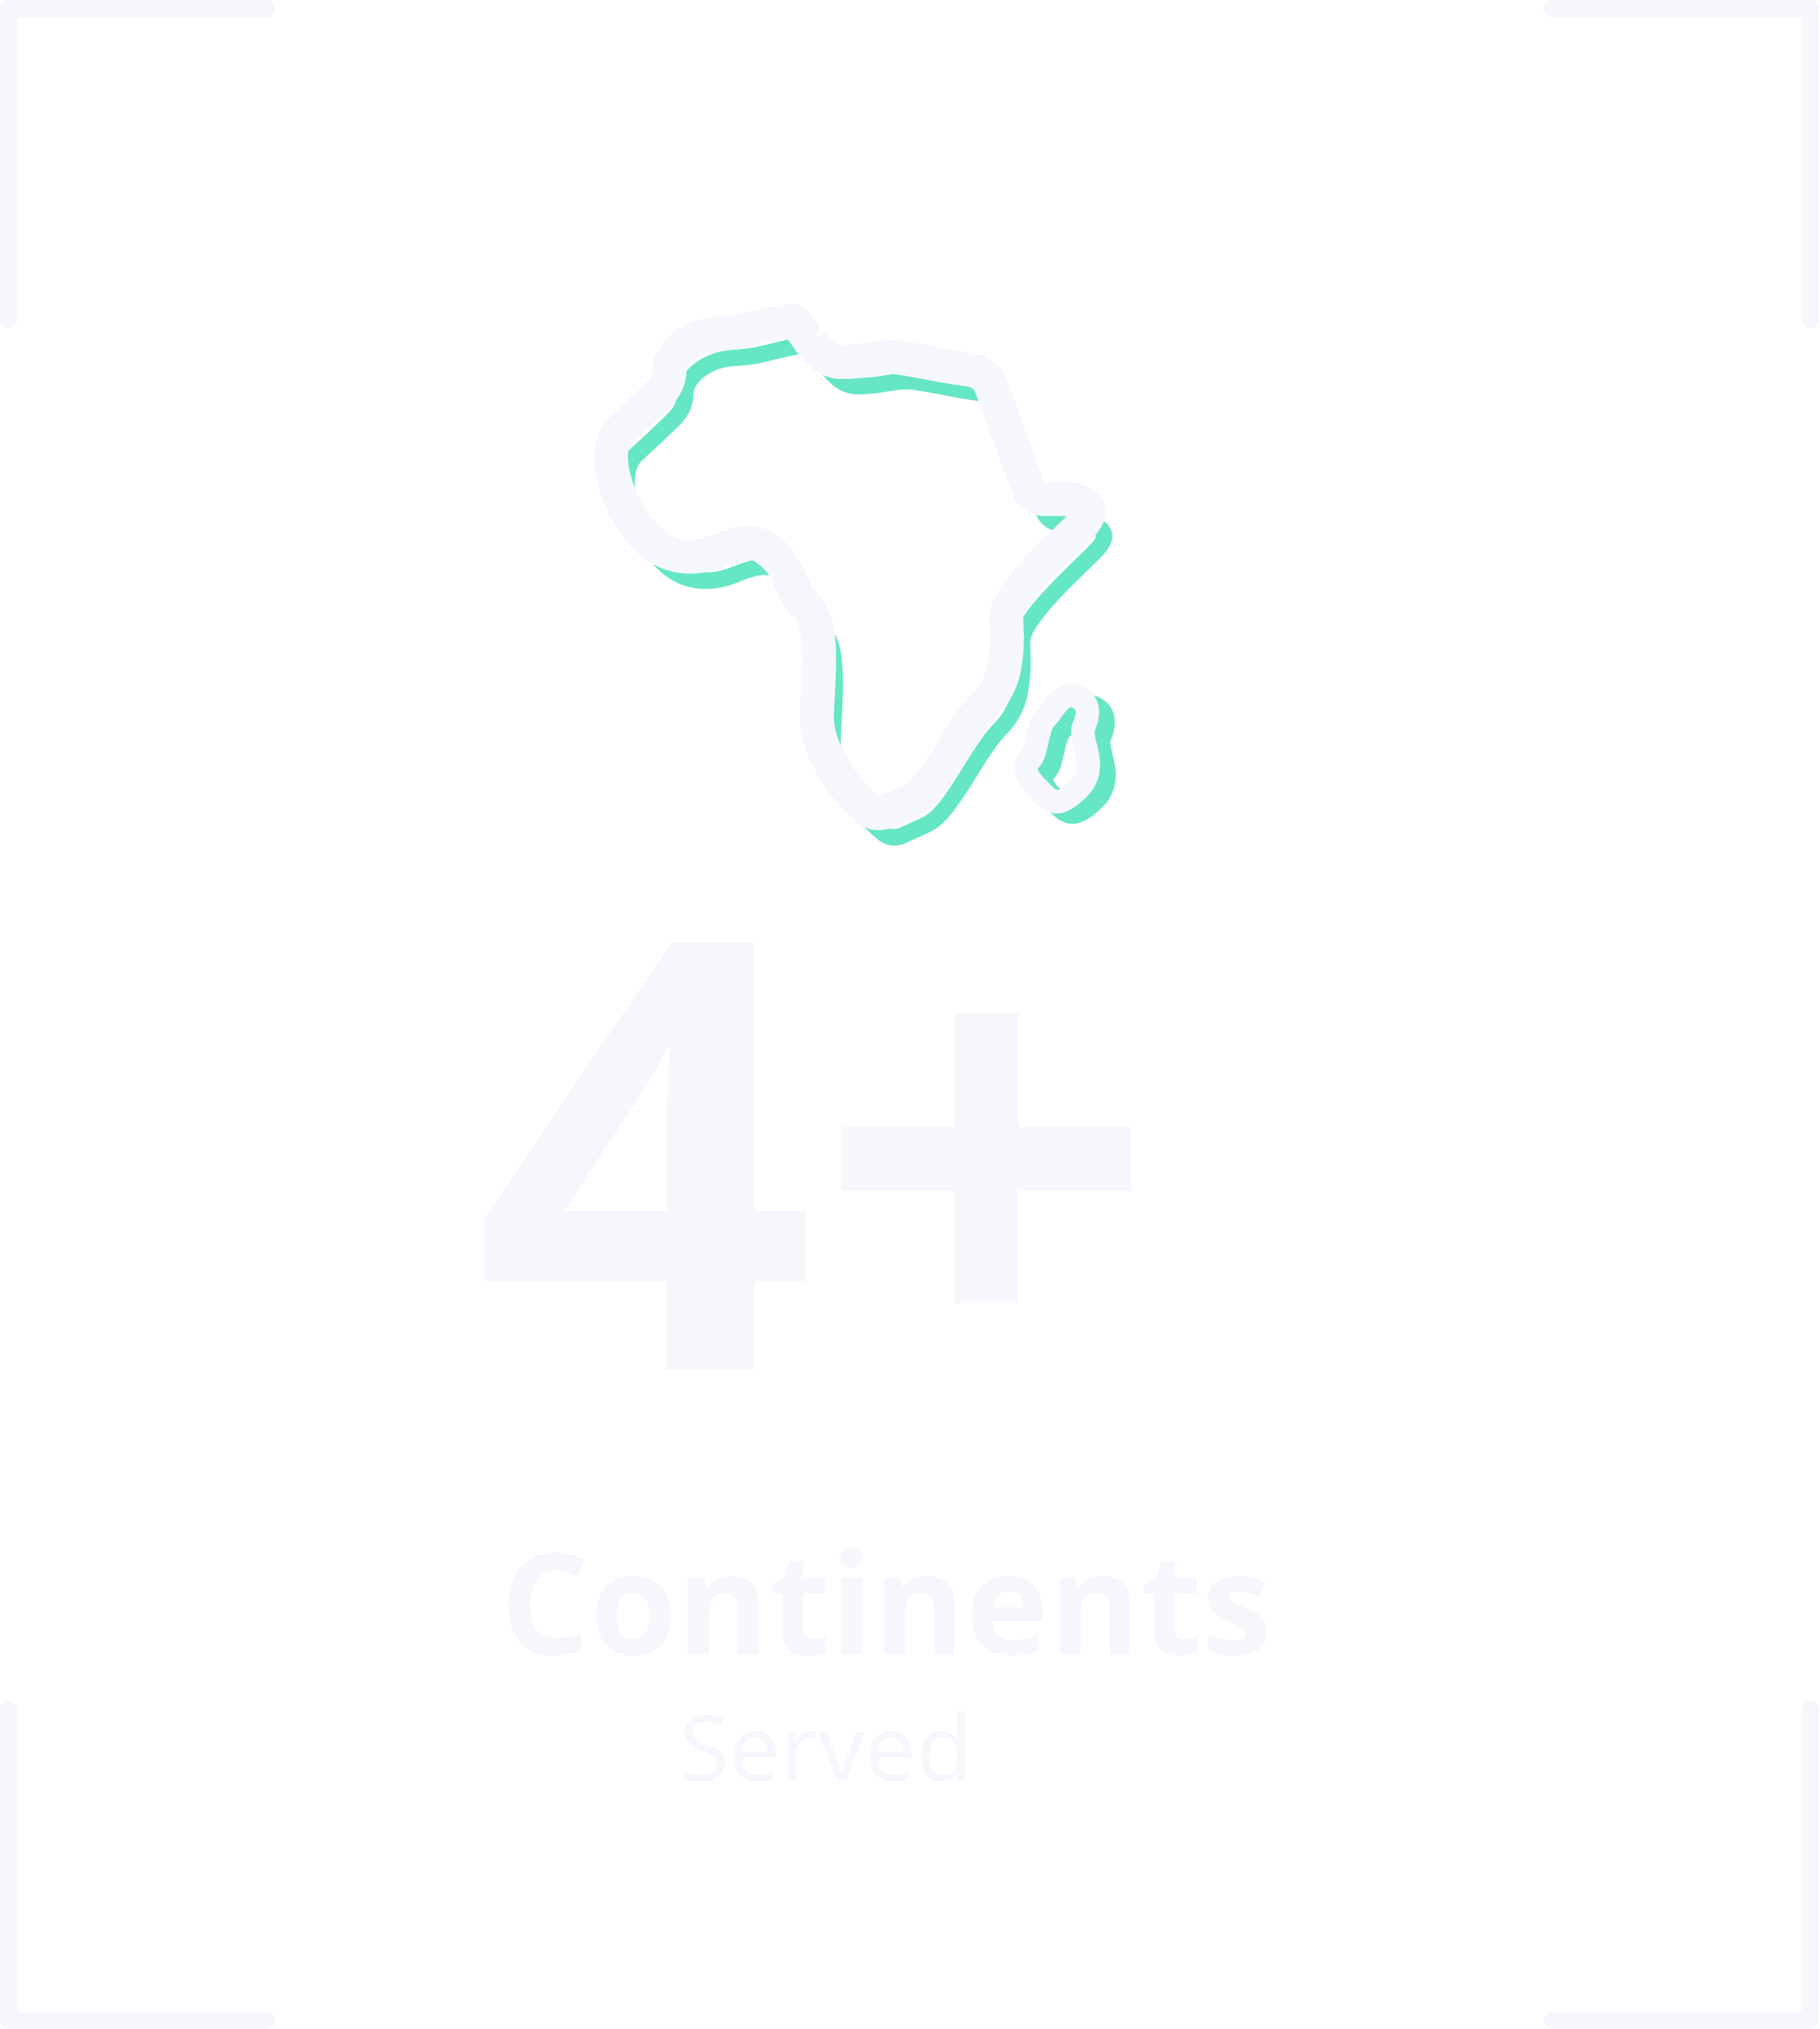
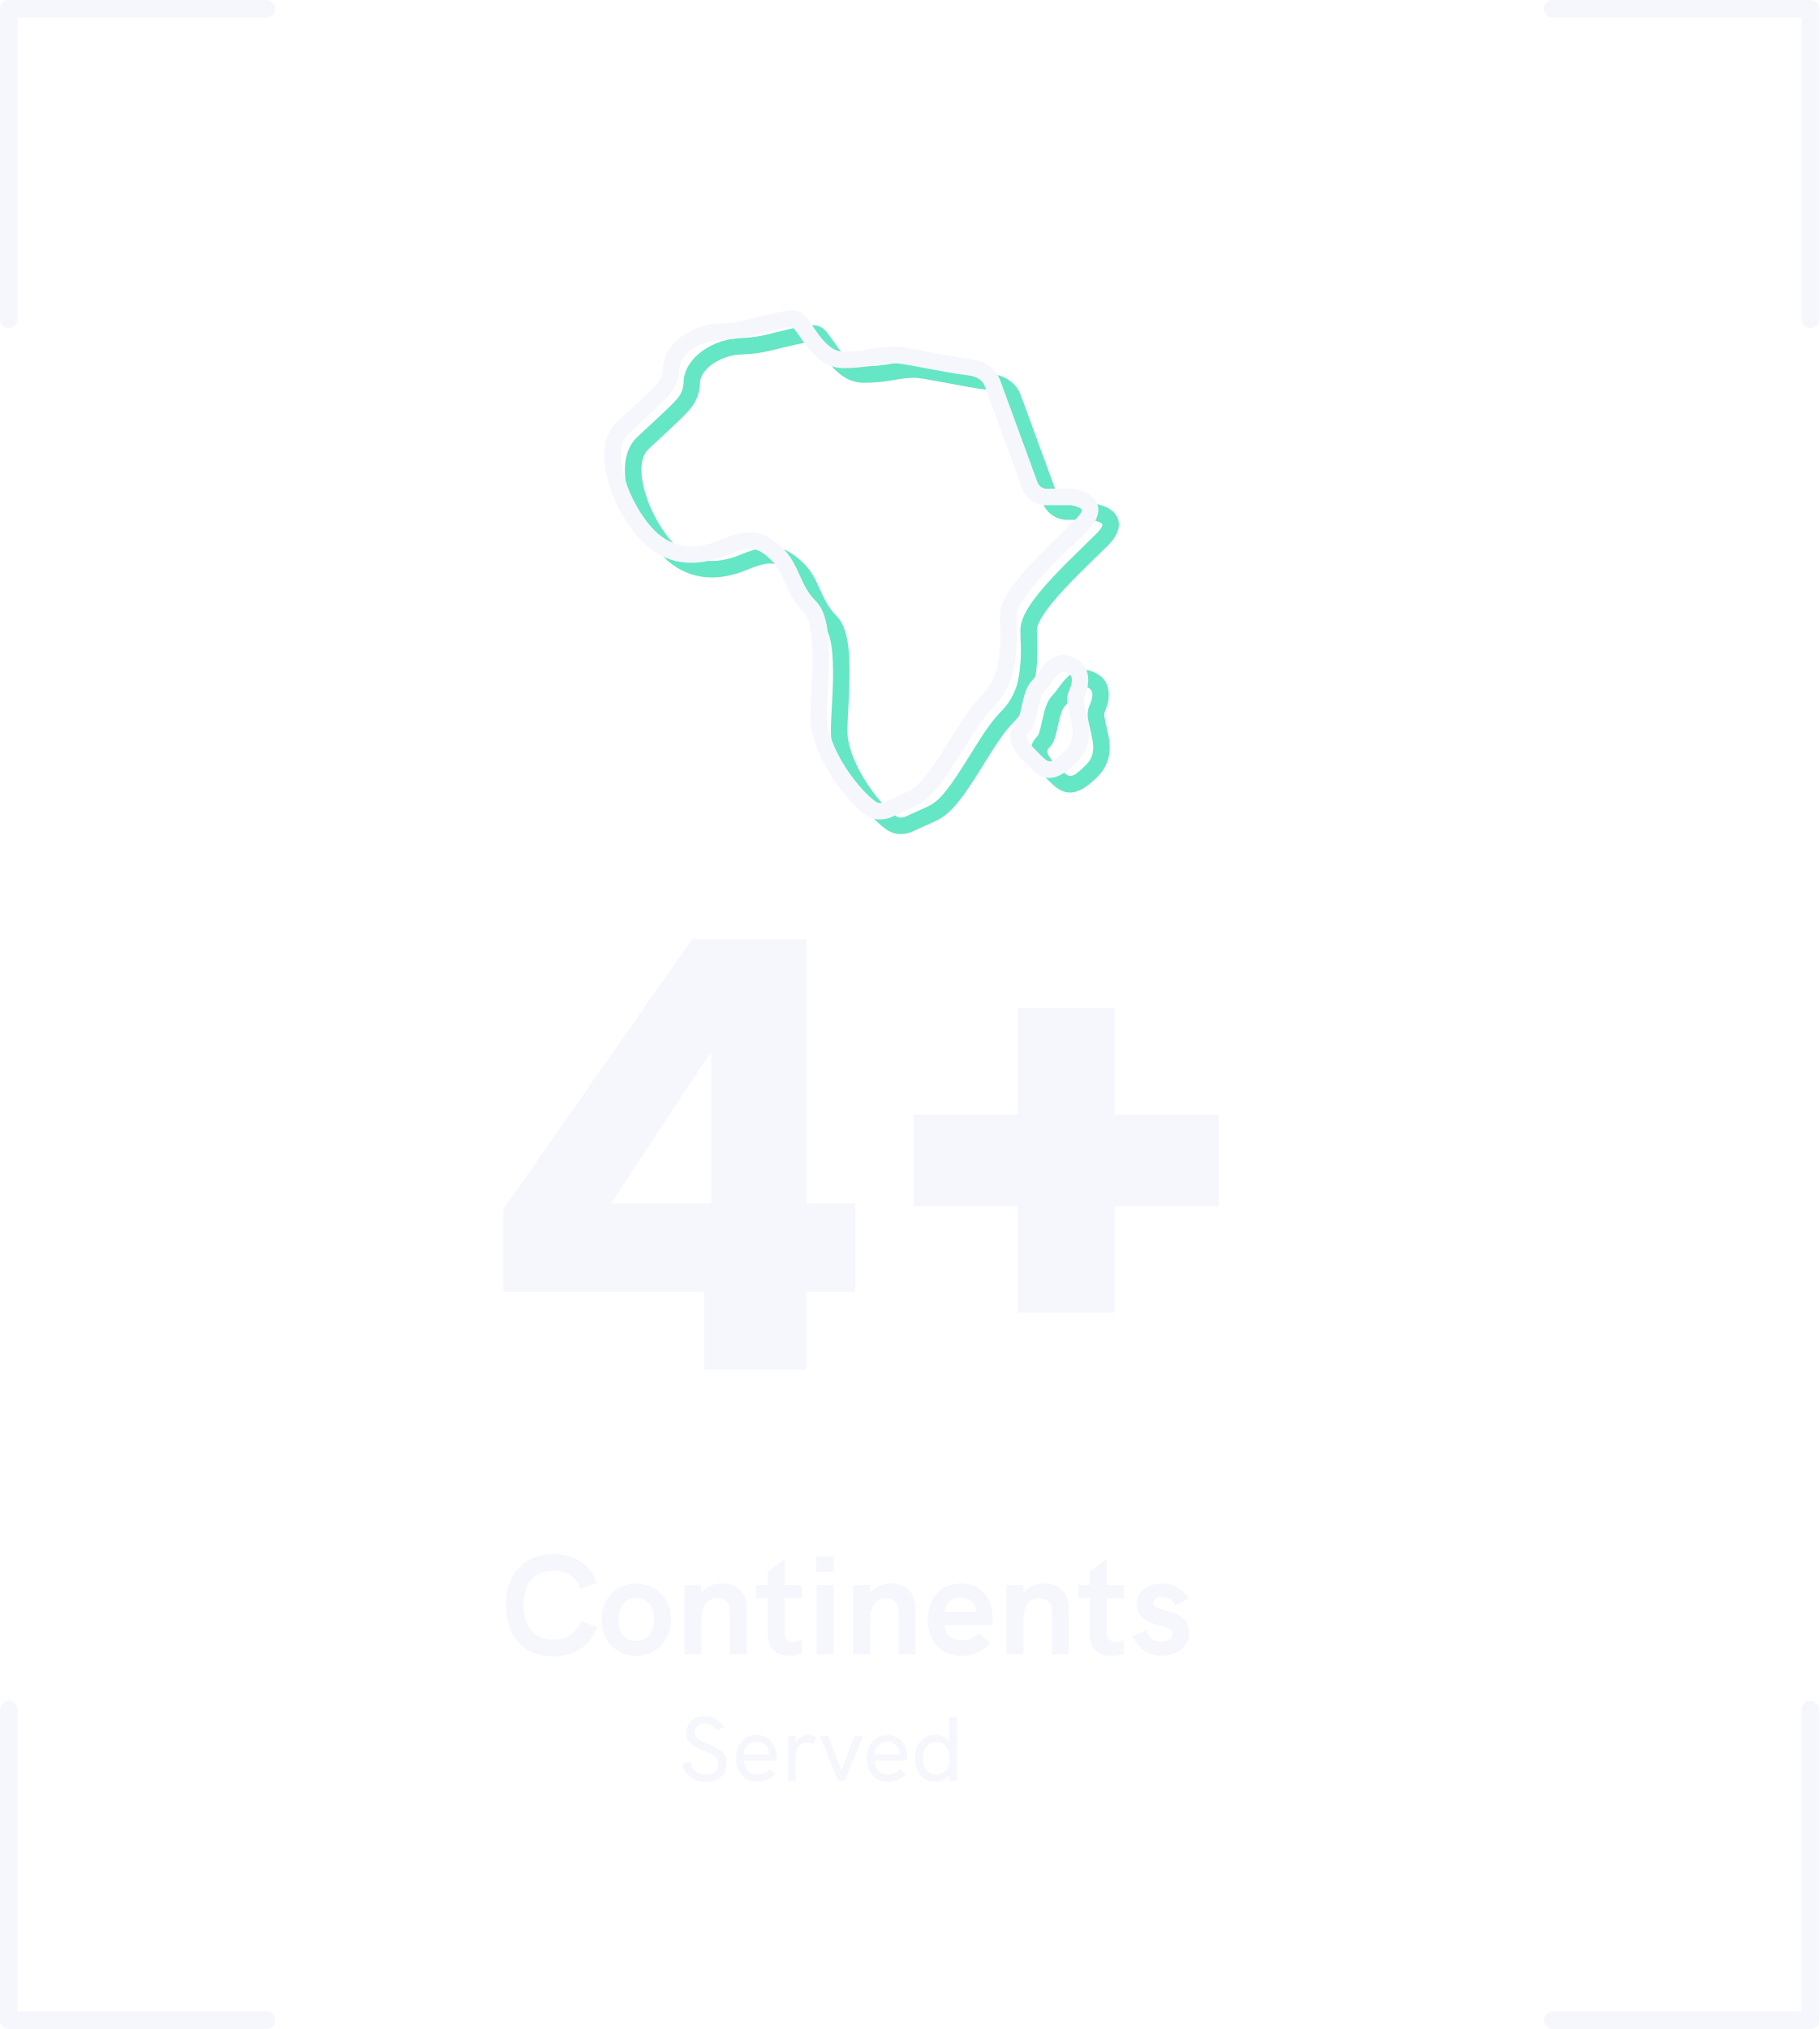
- <svg xmlns="http://www.w3.org/2000/svg" width="517.556" height="577.096" viewBox="0 0 517.556 577.096">
-   <g id="Group_4247" data-name="Group 4247" transform="translate(848.191 -1404.452)">
-     <text id="_4_" data-name="4+" transform="translate(-602.413 1793.97)" fill="#f6f6fd" font-size="170" font-family="Poppins-Bold, Poppins" font-weight="700">
-       <tspan x="-110.925" y="0">4+</tspan>
-     </text>
-     <text id="Continents_" data-name="Continents " transform="translate(-602.413 1874.97)" fill="#f6f6fd" font-size="40" font-family="HKGrotesk-Bold, HK Grotesk" font-weight="700">
-       <tspan x="-103.46" y="0">Continents </tspan>
-     </text>
-     <text id="Served" transform="translate(-614.413 1910.97)" fill="#f6f6fd" font-size="26" font-family="HKGrotesk-Medium, HK Grotesk" font-weight="500">
-       <tspan x="-40.651" y="0">Served</tspan>
-     </text>
-     <g id="Group_4197" data-name="Group 4197" transform="translate(7179.465 -9928.589)">
+ <svg xmlns="http://www.w3.org/2000/svg" width="517.556" height="577.095" viewBox="0 0 517.556 577.095">
+   <g id="Group_4415" data-name="Group 4415" transform="translate(5487.778 -1705.982)">
+     <path id="Path_4290" data-name="Path 4290" d="M-102.6-22.1V-45.56l53.72-76.84H-16.4v75.14h13.94V-22.1H-16.4V0h-29.07V-22.1Zm59.16-68.34-28.56,43.18h28.56ZM100.9-46.41H71.315v30.26H43.775V-46.41H14.2V-72.42h29.58v-30.43h27.54v30.43H100.9Z" transform="translate(-5242 2095.5)" fill="#f6f6fd" />
+     <path id="Path_4291" data-name="Path 4291" d="M-88.34.6C-82.38.6-77.9-2.32-75.9-7.72l-4.68-1.76c-1.2,3.52-3.92,5.32-7.76,5.32-5.36,0-8.52-3.56-8.52-9.84,0-6.24,3.12-9.76,8.52-9.76,3.8,0,6.52,1.72,7.76,5.2l4.6-1.8c-2.04-5.32-6.48-8.16-12.36-8.16-8.24,0-13.52,5.64-13.52,14.56S-96.58.6-88.34.6ZM-64.78.4C-58.7.4-54.9-4.32-54.9-9.88c0-5.6-3.8-10.24-9.88-10.24-6.12,0-9.88,4.64-9.88,10.24C-74.66-4.32-70.9.4-64.78.4Zm0-4.2c-3.64,0-5.08-2.88-5.08-6.08,0-3.24,1.44-6.04,5.08-6.04s5.08,2.8,5.08,6.04C-59.7-6.68-61.14-3.8-64.78-3.8ZM-40.3-20.12a7.1,7.1,0,0,0-5.96,2.68v-2.28h-4.8V0h4.8V-7.88c0-3.52,0-8.04,4.48-8.04,3.64,0,3.64,3.04,3.64,4.4V0h4.8V-12.72C-33.34-17.4-35.86-20.12-40.3-20.12Zm22.64,4.2v-3.8h-4.92v-7.36l-4.8,3.56v3.8h-3.2v3.8h3.2v10.4c0,4.2,2.8,5.92,6.12,5.92a11.325,11.325,0,0,0,3.6-.6V-4.04a8.289,8.289,0,0,1-2.4.44c-1.56,0-2.52-.72-2.52-2.28V-15.92Zm4.08-7.52h5.04v-4.44h-5.04ZM-13.46,0h4.8V-19.72h-4.8ZM7.7-20.12a7.1,7.1,0,0,0-5.96,2.68v-2.28h-4.8V0h4.8V-7.88c0-3.52,0-8.04,4.48-8.04,3.64,0,3.64,3.04,3.64,4.4V0h4.8V-12.72C14.66-17.4,12.14-20.12,7.7-20.12Zm28.92,10c0-5.48-2.96-10-9.08-10-6.56,0-9.36,5.2-9.36,10.36C18.18-4.48,21.06.4,27.86.4a10.254,10.254,0,0,0,8.08-3.56L32.62-6.08A5.913,5.913,0,0,1,27.9-3.96c-3.12,0-4.72-1.72-4.92-4.32H36.5A14.685,14.685,0,0,0,36.62-10.12ZM22.94-12.08a4.429,4.429,0,0,1,4.56-4.04c2.52,0,4.44,1.52,4.52,4.04Zm28.4-8.04a7.1,7.1,0,0,0-5.96,2.68v-2.28h-4.8V0h4.8V-7.88c0-3.52,0-8.04,4.48-8.04,3.64,0,3.64,3.04,3.64,4.4V0h4.8V-12.72C58.3-17.4,55.78-20.12,51.34-20.12Zm22.64,4.2v-3.8H69.06v-7.36l-4.8,3.56v3.8h-3.2v3.8h3.2v10.4c0,4.2,2.8,5.92,6.12,5.92a11.325,11.325,0,0,0,3.6-.6V-4.04a8.289,8.289,0,0,1-2.4.44c-1.56,0-2.52-.72-2.52-2.28V-15.92ZM84.82.4c3.72,0,7.68-2,7.68-6.6,0-7.2-10.32-5.44-10.32-8.44,0-.92.96-1.68,2.52-1.68a4.245,4.245,0,0,1,3.92,2.52l3.72-2.04a8.158,8.158,0,0,0-7.48-4.28c-3.8,0-7.24,1.96-7.24,5.76,0,7.32,10.16,5.12,10.16,8.44,0,1.04-.96,2.32-3.2,2.32a4.27,4.27,0,0,1-4.2-3.24L76.54-5.12A8.494,8.494,0,0,0,84.82.4Z" transform="translate(-5242 2176.5)" fill="#f6f6fd" />
+     <path id="Path_4292" data-name="Path 4292" d="M-33.059.286c3.744,0,6.006-2.054,6.006-5.2,0-2.548-1.2-3.978-5.174-5.486-2.808-1.092-3.952-1.9-3.952-3.406a2.724,2.724,0,0,1,2.938-2.548,3.8,3.8,0,0,1,3.406,2.184l1.95-1.2a5.737,5.737,0,0,0-5.278-3.068c-3.172,0-5.33,1.9-5.33,4.706,0,2.444,1.3,3.77,5.018,5.2,3.016,1.17,4.082,2.106,4.082,3.822,0,1.69-1.274,2.912-3.64,2.912a4.062,4.062,0,0,1-4.29-3.666l-2.288.572C-39.117-1.768-36.491.286-33.059.286ZM-12.883-6.89c0-3.12-1.742-6.162-5.668-6.162-3.9,0-5.824,3.172-5.824,6.708,0,3.562,1.95,6.578,6.032,6.578A6.405,6.405,0,0,0-13.3-1.976l-1.534-1.378A4.389,4.389,0,0,1-18.317-1.82c-2.366,0-3.744-1.482-3.822-3.926h9.178A8.178,8.178,0,0,0-12.883-6.89Zm-9.256-.676a3.6,3.6,0,0,1,3.562-3.614A3.32,3.32,0,0,1-15.041-7.8a.577.577,0,0,0,.026.234Zm18.46-5.486a3.99,3.99,0,0,0-3.692,2.236v-2H-9.607V0h2.236V-6.916c0-2.652,1.274-4.03,3.224-4.03a3.806,3.806,0,0,1,1.664.39l1.092-1.872A4.341,4.341,0,0,0-3.679-13.052ZM4.641,0H6.513l5.252-12.818H9.321L5.551-2.886,1.833-12.818H-.585ZM24.3-6.89c0-3.12-1.742-6.162-5.668-6.162-3.9,0-5.824,3.172-5.824,6.708,0,3.562,1.95,6.578,6.032,6.578a6.405,6.405,0,0,0,5.044-2.21L22.347-3.354A4.389,4.389,0,0,1,18.863-1.82c-2.366,0-3.744-1.482-3.822-3.926h9.178A8.178,8.178,0,0,0,24.3-6.89Zm-9.256-.676A3.6,3.6,0,0,1,18.6-11.18,3.32,3.32,0,0,1,22.139-7.8a.577.577,0,0,0,.026.234Zm21.19-10.556v6.916a4.987,4.987,0,0,0-4.056-1.846c-3.432,0-5.616,2.574-5.616,6.63,0,3.822,1.95,6.656,5.616,6.656a4.929,4.929,0,0,0,4.056-1.82V0h2.236V-18.122ZM32.591-1.794c-2.522,0-3.8-1.9-3.8-4.628,0-2.808,1.378-4.628,3.8-4.628,2.47,0,3.822,1.9,3.822,4.628C36.413-3.77,35.139-1.794,32.591-1.794Z" transform="translate(-5254 2212.5)" fill="#f6f6fd" />
+     <g id="Group_4054" data-name="Group 4054" transform="translate(2102.415 -2717.941)">
+       <g id="Group_3989" data-name="Group 3989" transform="translate(-7417.187 4514.89)">
+         <g id="Group_3987" data-name="Group 3987" transform="translate(0 0)">
+           <rect id="Rectangle_2586" data-name="Rectangle 2586" width="151" height="150" transform="translate(-0.228 -0.449)" fill="none" />
+           <path id="Path_4183" data-name="Path 4183" d="M133.861,51.152l.249.014a12.892,12.892,0,0,1,3.295.827c2.019.8,3.507,2.042,4,3.974.59,2.289-.5,4.7-3.075,7.268-.793.79-6.561,6.4-8.357,8.2-1.4,1.409-2.655,2.7-3.8,3.932-5.129,5.513-7.943,9.694-7.943,11.851,0,.687.009,1.145.053,2.795a49.347,49.347,0,0,1-.587,11.277,22.46,22.46,0,0,1-6.145,12.178c-2.19,2.183-4.2,5.051-7.691,10.673l-.847,1.367c-6.38,10.3-9.429,14.207-14.03,16.2-1.227.532-5.016,2.3-5.784,2.614a8.343,8.343,0,0,1-4.954.8c-1.9-.359-3.54-1.5-5.943-3.9-6.86-6.839-12.669-17.329-12.669-25.2,0-1.7.035-2.478.311-7.725.15-2.85.231-4.712.275-6.637.188-8.191-.572-13.454-2.364-15.241a22.338,22.338,0,0,1-4.091-5.688c-.5-.963-.627-1.231-1.655-3.49-1.329-2.924-2.129-4.292-3.416-5.575-4-3.986-6.169-4.419-12.949-1.6-9.2,3.822-17.467,2.542-23.695-3.666C3.223,57.589-3.148,39.947,4.306,32.516c1.313-1.309,9.929-9.055,11.416-10.9a7.33,7.33,0,0,0,1.989-4.654c0-7.2,8.486-12.882,17.143-12.882A35.724,35.724,0,0,0,42.678,2.82c.49-.117.994-.24,1.655-.4C53.974.043,55.816-.223,58,1.955c.849.846,4,5.388,3.983,5.364,2.443,3.253,4.6,4.841,7.047,4.841a41.025,41.025,0,0,0,7.455-.671c1.164-.2,1.753-.294,2.341-.383a27.886,27.886,0,0,1,4.3-.352c2.075,0,2.493.071,12.632,1.972,1.117.209,2.064.383,2.967.544,2.529.45,4.626.779,6.485,1.006,3.96.481,7.164,2.616,8.447,6.116l10.6,28.935a2.779,2.779,0,0,0,2.791,1.823Zm-6.812,4.688a7.485,7.485,0,0,1-7.158-4.807L109.254,22.008c-.619-1.689-2.274-2.792-4.611-3.076-1.957-.239-4.133-.58-6.74-1.044-.919-.164-1.88-.34-3.01-.552-9.412-1.764-10.158-1.892-11.768-1.892a23.358,23.358,0,0,0-3.6.3c-.545.082-1.09.172-2.267.371a45.5,45.5,0,0,1-8.224.734c-4.3,0-7.552-2.4-10.8-6.714-.247-.329-3.048-4.365-3.544-4.86-.246-.245-2.949.145-9.237,1.694-.671.165-1.185.291-1.688.41a39.175,39.175,0,0,1-8.913,1.39c-6.371,0-12.454,4.075-12.454,8.194a11.833,11.833,0,0,1-3.028,7.6C17.6,26.751,8.692,34.763,7.616,35.836c-4.93,4.915.532,20.043,7.751,27.241,4.827,4.813,11.07,5.779,18.586,2.656,8.533-3.545,12.719-2.71,18.057,2.612,1.8,1.794,2.825,3.547,4.374,6.955.982,2.16,1.1,2.408,1.542,3.26A17.708,17.708,0,0,0,61.172,83.1c3.1,3.087,3.962,9.079,3.741,18.669-.045,1.982-.128,3.883-.281,6.776-.27,5.122-.3,5.9-.3,7.478,0,6.39,5.228,15.832,11.29,21.875,1.783,1.778,2.786,2.479,3.5,2.614a4.314,4.314,0,0,0,2.3-.525c.647-.267,4.381-2.007,5.7-2.58,3.314-1.436,6.148-5.064,11.909-14.368l.85-1.372c3.684-5.934,5.828-8.992,8.364-11.52a17.847,17.847,0,0,0,4.846-9.722,45.541,45.541,0,0,0,.509-10.29c-.045-1.7-.054-2.173-.054-2.918,0-3.844,3.2-8.592,9.2-15.044,1.184-1.273,2.472-2.6,3.911-4.048,1.829-1.835,7.6-7.45,8.368-8.211,1.523-1.519,1.934-2.431,1.844-2.779-.041-.159-.427-.481-1.2-.786a8.641,8.641,0,0,0-1.95-.51Z" transform="translate(3.74 1.053)" fill="#65e6c4" />
+           <path id="Path_4184" data-name="Path 4184" d="M37.556,28.961c-.327.452-.508.7-.669.919a16.243,16.243,0,0,1-1.608,1.929c-.6.595-1.094,1.952-1.683,4.558-.126.561-.126.561-.252,1.131-.763,3.429-1.241,4.855-2.469,6.079-.961.957-.678,2.151,2.114,4.934.147.146,1.271,1.285,1.565,1.572a11.791,11.791,0,0,0,1.193,1.052c1.254.925,2.283.642,5.559-2.624A6.639,6.639,0,0,0,43.33,44.7c.231-1.5.04-2.96-.613-5.663-1.037-4.29-1.193-5.54-.319-7.544,1.256-2.879.933-4.388-.421-5.015C40.346,25.726,39.56,26.208,37.556,28.961Zm6.39-6.735c4,1.852,4.922,6.162,2.749,11.144-.27.62-.158,1.521.579,4.569.79,3.269,1.041,5.193.689,7.477a11.31,11.31,0,0,1-3.347,6.416c-4.724,4.71-8.157,5.654-11.651,3.077a15.965,15.965,0,0,1-1.686-1.472c-.33-.322-1.479-1.485-1.6-1.605-4.4-4.382-5.337-8.362-2.114-11.575.307-.306.673-1.4,1.2-3.777.125-.564.125-.564.256-1.148.793-3.5,1.481-5.383,2.946-6.843A12.223,12.223,0,0,0,33.114,27.1c.148-.2.316-.431.651-.894C36.945,21.834,39.593,20.212,43.946,22.226Z" transform="translate(94.584 78.144)" fill="#65e6c4" />
+         </g>
+       </g>
+       <g id="Group_3988" data-name="Group 3988" transform="translate(-7423.415 4510.441)">
+         <g id="Group_3987-2" data-name="Group 3987" transform="translate(0 0)">
+           <rect id="Rectangle_2586-2" data-name="Rectangle 2586" width="150" height="149" transform="translate(0 0)" fill="none" />
+           <path id="Path_4183-2" data-name="Path 4183" d="M133.861,51.152l.249.014a12.892,12.892,0,0,1,3.295.827c2.019.8,3.507,2.042,4,3.974.59,2.289-.5,4.7-3.075,7.268-.793.79-6.561,6.4-8.357,8.2-1.4,1.409-2.655,2.7-3.8,3.932-5.129,5.513-7.943,9.694-7.943,11.851,0,.687.009,1.145.053,2.795a49.347,49.347,0,0,1-.587,11.277,22.46,22.46,0,0,1-6.145,12.178c-2.19,2.183-4.2,5.051-7.691,10.673l-.847,1.367c-6.38,10.3-9.429,14.207-14.03,16.2-1.227.532-5.016,2.3-5.784,2.614a8.343,8.343,0,0,1-4.954.8c-1.9-.359-3.54-1.5-5.943-3.9-6.86-6.839-12.669-17.329-12.669-25.2,0-1.7.035-2.478.311-7.725.15-2.85.231-4.712.275-6.637.188-8.191-.572-13.454-2.364-15.241a22.338,22.338,0,0,1-4.091-5.688c-.5-.963-.627-1.231-1.655-3.49-1.329-2.924-2.129-4.292-3.416-5.575-4-3.986-6.169-4.419-12.949-1.6-9.2,3.822-17.467,2.542-23.695-3.666C3.223,57.589-3.148,39.947,4.306,32.516c1.313-1.309,9.929-9.055,11.416-10.9a7.33,7.33,0,0,0,1.989-4.654c0-7.2,8.486-12.882,17.143-12.882A35.724,35.724,0,0,0,42.678,2.82c.49-.117.994-.24,1.655-.4C53.974.043,55.816-.223,58,1.955c.849.846,4,5.388,3.983,5.364,2.443,3.253,4.6,4.841,7.047,4.841a41.025,41.025,0,0,0,7.455-.671c1.164-.2,1.753-.294,2.341-.383a27.886,27.886,0,0,1,4.3-.352c2.075,0,2.493.071,12.632,1.972,1.117.209,2.064.383,2.967.544,2.529.45,4.626.779,6.485,1.006,3.96.481,7.164,2.616,8.447,6.116l10.6,28.935a2.779,2.779,0,0,0,2.791,1.823Zm-6.812,4.688a7.485,7.485,0,0,1-7.158-4.807L109.254,22.008c-.619-1.689-2.274-2.792-4.611-3.076-1.957-.239-4.133-.58-6.74-1.044-.919-.164-1.88-.34-3.01-.552-9.412-1.764-10.158-1.892-11.768-1.892a23.358,23.358,0,0,0-3.6.3c-.545.082-1.09.172-2.267.371a45.5,45.5,0,0,1-8.224.734c-4.3,0-7.552-2.4-10.8-6.714-.247-.329-3.048-4.365-3.544-4.86-.246-.245-2.949.145-9.237,1.694-.671.165-1.185.291-1.688.41a39.175,39.175,0,0,1-8.913,1.39c-6.371,0-12.454,4.075-12.454,8.194a11.833,11.833,0,0,1-3.028,7.6C17.6,26.751,8.692,34.763,7.616,35.836c-4.93,4.915.532,20.043,7.751,27.241,4.827,4.813,11.07,5.779,18.586,2.656,8.533-3.545,12.719-2.71,18.057,2.612,1.8,1.794,2.825,3.547,4.374,6.955.982,2.16,1.1,2.408,1.542,3.26A17.708,17.708,0,0,0,61.172,83.1c3.1,3.087,3.962,9.079,3.741,18.669-.045,1.982-.128,3.883-.281,6.776-.27,5.122-.3,5.9-.3,7.478,0,6.39,5.228,15.832,11.29,21.875,1.783,1.778,2.786,2.479,3.5,2.614a4.314,4.314,0,0,0,2.3-.525c.647-.267,4.381-2.007,5.7-2.58,3.314-1.436,6.148-5.064,11.909-14.368l.85-1.372c3.684-5.934,5.828-8.992,8.364-11.52a17.847,17.847,0,0,0,4.846-9.722,45.541,45.541,0,0,0,.509-10.29c-.045-1.7-.054-2.173-.054-2.918,0-3.844,3.2-8.592,9.2-15.044,1.184-1.273,2.472-2.6,3.911-4.048,1.829-1.835,7.6-7.45,8.368-8.211,1.523-1.519,1.934-2.431,1.844-2.779-.041-.159-.427-.481-1.2-.786a8.641,8.641,0,0,0-1.95-.51Z" transform="translate(4.134 1.334)" fill="#f6f6fd" />
+           <path id="Path_4184-2" data-name="Path 4184" d="M37.556,28.961c-.327.452-.508.7-.669.919a16.243,16.243,0,0,1-1.608,1.929c-.6.595-1.094,1.952-1.683,4.558-.126.561-.126.561-.252,1.131-.763,3.429-1.241,4.855-2.469,6.079-.961.957-.678,2.151,2.114,4.934.147.146,1.271,1.285,1.565,1.572a11.791,11.791,0,0,0,1.193,1.052c1.254.925,2.283.642,5.559-2.624A6.639,6.639,0,0,0,43.33,44.7c.231-1.5.04-2.96-.613-5.663-1.037-4.29-1.193-5.54-.319-7.544,1.256-2.879.933-4.388-.421-5.015C40.346,25.726,39.56,26.208,37.556,28.961Zm6.39-6.735c4,1.852,4.922,6.162,2.749,11.144-.27.62-.158,1.521.579,4.569.79,3.269,1.041,5.193.689,7.477a11.31,11.31,0,0,1-3.347,6.416c-4.724,4.71-8.157,5.654-11.651,3.077a15.965,15.965,0,0,1-1.686-1.472c-.33-.322-1.479-1.485-1.6-1.605-4.4-4.382-5.337-8.362-2.114-11.575.307-.306.673-1.4,1.2-3.777.125-.564.125-.564.256-1.148.793-3.5,1.481-5.383,2.946-6.843A12.223,12.223,0,0,0,33.114,27.1c.148-.2.316-.431.651-.894C36.945,21.834,39.593,20.212,43.946,22.226Z" transform="translate(94.978 78.426)" fill="#f6f6fd" />
+         </g>
+       </g>
+     </g>
+     <g id="Group_4053" data-name="Group 4053" transform="translate(2539.878 -9627.059)">
      <path id="Path_4219" data-name="Path 4219" d="M-8066.4,11609.2v88.34h73.323" transform="translate(41.243 210.094)" fill="none" stroke="#f6f6fd" stroke-linecap="round" stroke-linejoin="round" stroke-width="5" />
      <path id="Path_4221" data-name="Path 4221" d="M0,88.341V0H73.323" transform="translate(-8025.156 11335.541)" fill="none" stroke="#f6f6fd" stroke-linecap="round" stroke-linejoin="round" stroke-width="5" />
      <path id="Path_4220" data-name="Path 4220" d="M-7993.076,11697.54v-88.34H-8066.4" transform="translate(480.476 -273.659)" fill="none" stroke="#f6f6fd" stroke-linecap="round" stroke-linejoin="round" stroke-width="5" />
      <path id="Path_4222" data-name="Path 4222" d="M73.323,0V88.341H0" transform="translate(-7585.923 11819.296)" fill="none" stroke="#f6f6fd" stroke-linecap="round" stroke-linejoin="round" stroke-width="5" />
    </g>
-     <g id="Group_4211" data-name="Group 4211" transform="translate(147.81 -2534.06)">
-       <g id="Group_3989" data-name="Group 3989" transform="translate(-822.834 4029.918)">
-         <g id="Group_3987" data-name="Group 3987" transform="translate(0 0)">
-           <rect id="Rectangle_2586" data-name="Rectangle 2586" width="151.555" height="149.111" transform="translate(0 0)" fill="none" />
-           <path id="Path_4183" data-name="Path 4183" d="M133.831,51.14l.249.014a12.889,12.889,0,0,1,3.294.827c2.019.8,3.506,2.041,4,3.973.59,2.288-.5,4.7-3.074,7.267-.793.79-6.56,6.4-8.355,8.2-1.4,1.409-2.654,2.7-3.8,3.931-5.127,5.512-7.941,9.691-7.941,11.848,0,.687.009,1.145.052,2.794a49.336,49.336,0,0,1-.587,11.274,22.454,22.454,0,0,1-6.143,12.175c-2.189,2.183-4.2,5.05-7.689,10.67L103,125.478c-6.378,10.3-9.427,14.2-14.027,16.2-1.227.532-5.014,2.3-5.782,2.613a8.341,8.341,0,0,1-4.953.8c-1.9-.359-3.539-1.5-5.942-3.9-6.858-6.838-12.666-17.325-12.666-25.19,0-1.7.035-2.477.311-7.723.15-2.849.231-4.711.275-6.635.188-8.189-.571-13.451-2.363-15.238a22.333,22.333,0,0,1-4.09-5.687c-.5-.962-.627-1.23-1.654-3.489-1.328-2.923-2.129-4.291-3.415-5.574-4-3.986-6.168-4.418-12.946-1.6-9.2,3.821-17.464,2.542-23.689-3.665C3.222,57.576-3.147,39.938,4.3,32.509c1.313-1.309,9.926-9.052,11.413-10.9a7.328,7.328,0,0,0,1.988-4.653c0-7.2,8.484-12.879,17.139-12.879a35.715,35.715,0,0,0,7.823-1.261c.49-.117.993-.239,1.654-.4C53.962.043,55.8-.223,57.988,1.955c.848.846,4,5.387,3.982,5.363,2.443,3.252,4.6,4.84,7.045,4.84a41.015,41.015,0,0,0,7.454-.671c1.164-.2,1.752-.294,2.34-.382a27.88,27.88,0,0,1,4.3-.352c2.074,0,2.492.071,12.629,1.972,1.117.209,2.063.383,2.967.544,2.529.45,4.625.779,6.483,1.006,3.959.481,7.162,2.615,8.445,6.115l10.6,28.928a2.779,2.779,0,0,0,2.79,1.822Zm-6.811,4.687a7.483,7.483,0,0,1-7.156-4.806L109.229,22c-.619-1.689-2.274-2.791-4.61-3.075-1.957-.239-4.132-.58-6.738-1.044-.919-.164-1.879-.34-3.009-.552-9.41-1.764-10.156-1.891-11.766-1.891a23.353,23.353,0,0,0-3.6.3c-.545.082-1.09.172-2.266.371a45.492,45.492,0,0,1-8.222.734c-4.3,0-7.55-2.395-10.793-6.713-.247-.329-3.048-4.364-3.544-4.859-.246-.245-2.948.145-9.235,1.694-.671.165-1.185.29-1.687.41a39.166,39.166,0,0,1-8.911,1.389c-6.37,0-12.451,4.074-12.451,8.192a11.83,11.83,0,0,1-3.027,7.6C17.6,26.745,8.69,34.755,7.614,35.828c-4.929,4.914.532,20.038,7.75,27.234,4.826,4.812,11.067,5.778,18.582,2.656C42.477,62.174,46.662,63.009,52,68.33c1.8,1.794,2.824,3.546,4.373,6.953.982,2.16,1.1,2.407,1.542,3.26a17.7,17.7,0,0,0,3.244,4.537c3.1,3.087,3.961,9.077,3.74,18.665-.045,1.982-.128,3.882-.281,6.774-.27,5.121-.3,5.9-.3,7.477,0,6.389,5.227,15.828,11.288,21.87,1.783,1.777,2.785,2.478,3.5,2.613a4.313,4.313,0,0,0,2.3-.524c.647-.267,4.38-2.006,5.7-2.579,3.313-1.436,6.146-5.063,11.906-14.365l.85-1.371c3.683-5.933,5.827-8.99,8.362-11.517a17.843,17.843,0,0,0,4.845-9.72,45.53,45.53,0,0,0,.509-10.287c-.045-1.7-.054-2.172-.054-2.917,0-3.843,3.2-8.59,9.2-15.041,1.184-1.273,2.471-2.6,3.911-4.047,1.829-1.835,7.6-7.449,8.366-8.209,1.522-1.518,1.934-2.43,1.844-2.779-.041-.159-.427-.481-1.2-.786a8.639,8.639,0,0,0-1.949-.51Z" transform="translate(1.714 3.912)" fill="#65e6c4" />
-           <path id="Path_4184" data-name="Path 4184" d="M37.553,28.959c-.327.452-.508.7-.669.919a16.24,16.24,0,0,1-1.607,1.929c-.6.595-1.094,1.952-1.683,4.557-.126.561-.126.561-.252,1.131-.763,3.428-1.241,4.854-2.468,6.078-.96.957-.678,2.151,2.113,4.933.147.146,1.271,1.284,1.565,1.572a11.791,11.791,0,0,0,1.193,1.052c1.253.924,2.283.642,5.557-2.623A6.637,6.637,0,0,0,43.326,44.7c.231-1.5.04-2.959-.613-5.662-1.037-4.289-1.192-5.539-.319-7.542,1.255-2.878.933-4.387-.421-5.014C40.342,25.725,39.557,26.207,37.553,28.959Zm6.389-6.733c4,1.851,4.921,6.161,2.749,11.141-.27.62-.158,1.521.579,4.568.79,3.268,1.041,5.192.689,7.475a11.307,11.307,0,0,1-3.347,6.415c-4.723,4.709-8.155,5.652-11.648,3.077a15.959,15.959,0,0,1-1.686-1.472c-.33-.322-1.479-1.484-1.6-1.6-4.394-4.381-5.336-8.36-2.113-11.572.307-.306.673-1.4,1.2-3.776.125-.564.125-.564.255-1.147.793-3.5,1.481-5.381,2.945-6.841A12.22,12.22,0,0,0,33.112,27.1c.148-.2.315-.431.651-.894C36.942,21.834,39.59,20.212,43.942,22.226Z" transform="translate(95.134 85.614)" fill="#65e6c4" stroke="#65e6c4" stroke-width="2" />
-         </g>
-       </g>
-       <g id="Group_3988" data-name="Group 3988" transform="translate(-830.167 4025.029)">
-         <g id="Group_3987-2" data-name="Group 3987" transform="translate(0 0)">
-           <rect id="Rectangle_2586-2" data-name="Rectangle 2586" width="150.333" height="149.111" fill="none" />
-           <path id="Path_4183-2" data-name="Path 4183" d="M133.831,51.14l.249.014a12.889,12.889,0,0,1,3.294.827c2.019.8,3.506,2.041,4,3.973.59,2.288-.5,4.7-3.074,7.267-.793.79-6.56,6.4-8.355,8.2-1.4,1.409-2.654,2.7-3.8,3.931-5.127,5.512-7.941,9.691-7.941,11.848,0,.687.009,1.145.052,2.794a49.336,49.336,0,0,1-.587,11.274,22.454,22.454,0,0,1-6.143,12.175c-2.189,2.183-4.2,5.05-7.689,10.67L103,125.478c-6.378,10.3-9.427,14.2-14.027,16.2-1.227.532-5.014,2.3-5.782,2.613a8.341,8.341,0,0,1-4.953.8c-1.9-.359-3.539-1.5-5.942-3.9-6.858-6.838-12.666-17.325-12.666-25.19,0-1.7.035-2.477.311-7.723.15-2.849.231-4.711.275-6.635.188-8.189-.571-13.451-2.363-15.238a22.333,22.333,0,0,1-4.09-5.687c-.5-.962-.627-1.23-1.654-3.489-1.328-2.923-2.129-4.291-3.415-5.574-4-3.986-6.168-4.418-12.946-1.6-9.2,3.821-17.464,2.542-23.689-3.665C3.222,57.576-3.147,39.938,4.3,32.509c1.313-1.309,9.926-9.052,11.413-10.9a7.328,7.328,0,0,0,1.988-4.653c0-7.2,8.484-12.879,17.139-12.879a35.715,35.715,0,0,0,7.823-1.261c.49-.117.993-.239,1.654-.4C53.962.043,55.8-.223,57.988,1.955c.848.846,4,5.387,3.982,5.363,2.443,3.252,4.6,4.84,7.045,4.84a41.015,41.015,0,0,0,7.454-.671c1.164-.2,1.752-.294,2.34-.382a27.88,27.88,0,0,1,4.3-.352c2.074,0,2.492.071,12.629,1.972,1.117.209,2.063.383,2.967.544,2.529.45,4.625.779,6.483,1.006,3.959.481,7.162,2.615,8.445,6.115l10.6,28.928a2.779,2.779,0,0,0,2.79,1.822Zm-6.811,4.687a7.483,7.483,0,0,1-7.156-4.806L109.229,22c-.619-1.689-2.274-2.791-4.61-3.075-1.957-.239-4.132-.58-6.738-1.044-.919-.164-1.879-.34-3.009-.552-9.41-1.764-10.156-1.891-11.766-1.891a23.353,23.353,0,0,0-3.6.3c-.545.082-1.09.172-2.266.371a45.492,45.492,0,0,1-8.222.734c-4.3,0-7.55-2.395-10.793-6.713-.247-.329-3.048-4.364-3.544-4.859-.246-.245-2.948.145-9.235,1.694-.671.165-1.185.29-1.687.41a39.166,39.166,0,0,1-8.911,1.389c-6.37,0-12.451,4.074-12.451,8.192a11.83,11.83,0,0,1-3.027,7.6C17.6,26.745,8.69,34.755,7.614,35.828c-4.929,4.914.532,20.038,7.75,27.234,4.826,4.812,11.067,5.778,18.582,2.656C42.477,62.174,46.662,63.009,52,68.33c1.8,1.794,2.824,3.546,4.373,6.953.982,2.16,1.1,2.407,1.542,3.26a17.7,17.7,0,0,0,3.244,4.537c3.1,3.087,3.961,9.077,3.74,18.665-.045,1.982-.128,3.882-.281,6.774-.27,5.121-.3,5.9-.3,7.477,0,6.389,5.227,15.828,11.288,21.87,1.783,1.777,2.785,2.478,3.5,2.613a4.313,4.313,0,0,0,2.3-.524c.647-.267,4.38-2.006,5.7-2.579,3.313-1.436,6.146-5.063,11.906-14.365l.85-1.371c3.683-5.933,5.827-8.99,8.362-11.517a17.843,17.843,0,0,0,4.845-9.72,45.53,45.53,0,0,0,.509-10.287c-.045-1.7-.054-2.172-.054-2.917,0-3.843,3.2-8.59,9.2-15.041,1.184-1.273,2.471-2.6,3.911-4.047,1.829-1.835,7.6-7.449,8.366-8.209,1.522-1.518,1.934-2.43,1.844-2.779-.041-.159-.427-.481-1.2-.786a8.639,8.639,0,0,0-1.949-.51Z" transform="translate(4.595 1.941)" fill="#f6f6fd" stroke="#f6f6fd" stroke-width="5" />
-           <path id="Path_4184-2" data-name="Path 4184" d="M37.553,28.959c-.327.452-.508.7-.669.919a16.24,16.24,0,0,1-1.607,1.929c-.6.595-1.094,1.952-1.683,4.557-.126.561-.126.561-.252,1.131-.763,3.428-1.241,4.854-2.468,6.078-.96.957-.678,2.151,2.113,4.933.147.146,1.271,1.284,1.565,1.572a11.791,11.791,0,0,0,1.193,1.052c1.253.924,2.283.642,5.557-2.623A6.637,6.637,0,0,0,43.326,44.7c.231-1.5.04-2.959-.613-5.662-1.037-4.289-1.192-5.539-.319-7.542,1.255-2.878.933-4.387-.421-5.014C40.342,25.725,39.557,26.207,37.553,28.959Zm6.389-6.733c4,1.851,4.921,6.161,2.749,11.141-.27.62-.158,1.521.579,4.568.79,3.268,1.041,5.192.689,7.475a11.307,11.307,0,0,1-3.347,6.415c-4.723,4.709-8.155,5.652-11.648,3.077a15.959,15.959,0,0,1-1.686-1.472c-.33-.322-1.479-1.484-1.6-1.6-4.394-4.381-5.336-8.36-2.113-11.572.307-.306.673-1.4,1.2-3.776.125-.564.125-.564.255-1.147.793-3.5,1.481-5.381,2.945-6.841A12.22,12.22,0,0,0,33.112,27.1c.148-.2.315-.431.651-.894C36.942,21.834,39.59,20.212,43.942,22.226Z" transform="translate(98.015 87.559)" fill="#f6f6fd" stroke="#f6f6fd" stroke-width="2" />
-         </g>
-       </g>
-     </g>
  </g>
</svg>
